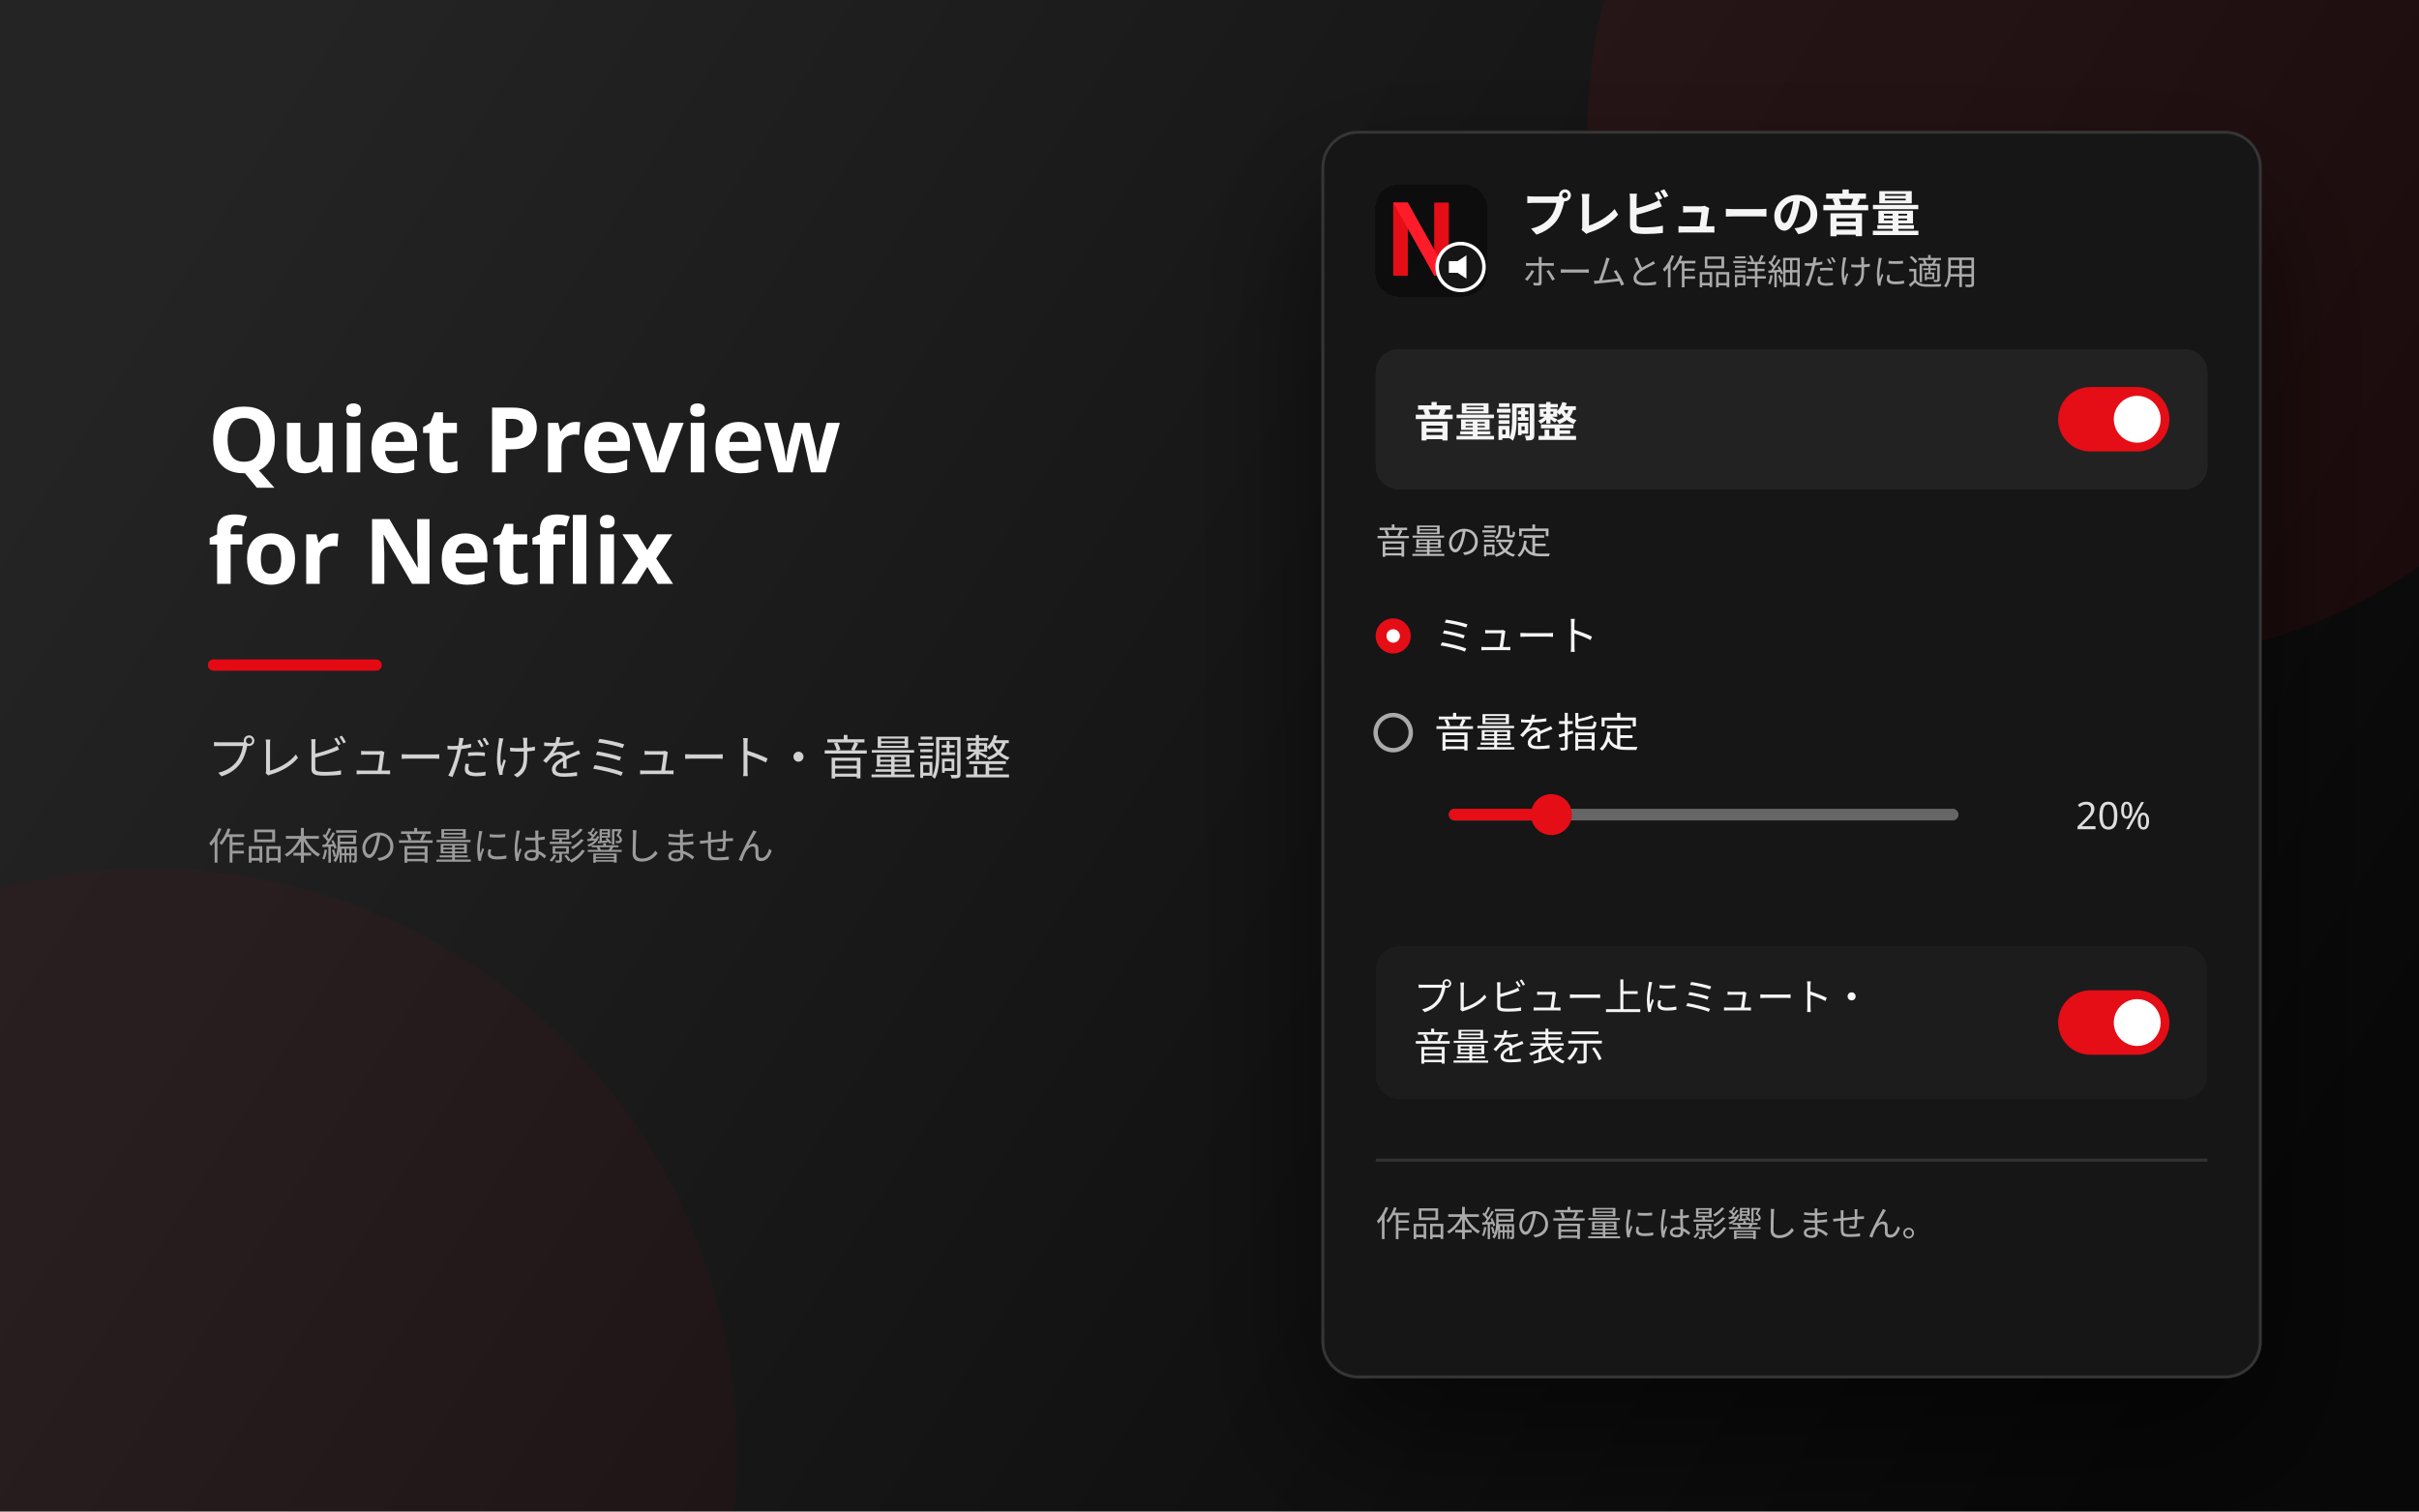
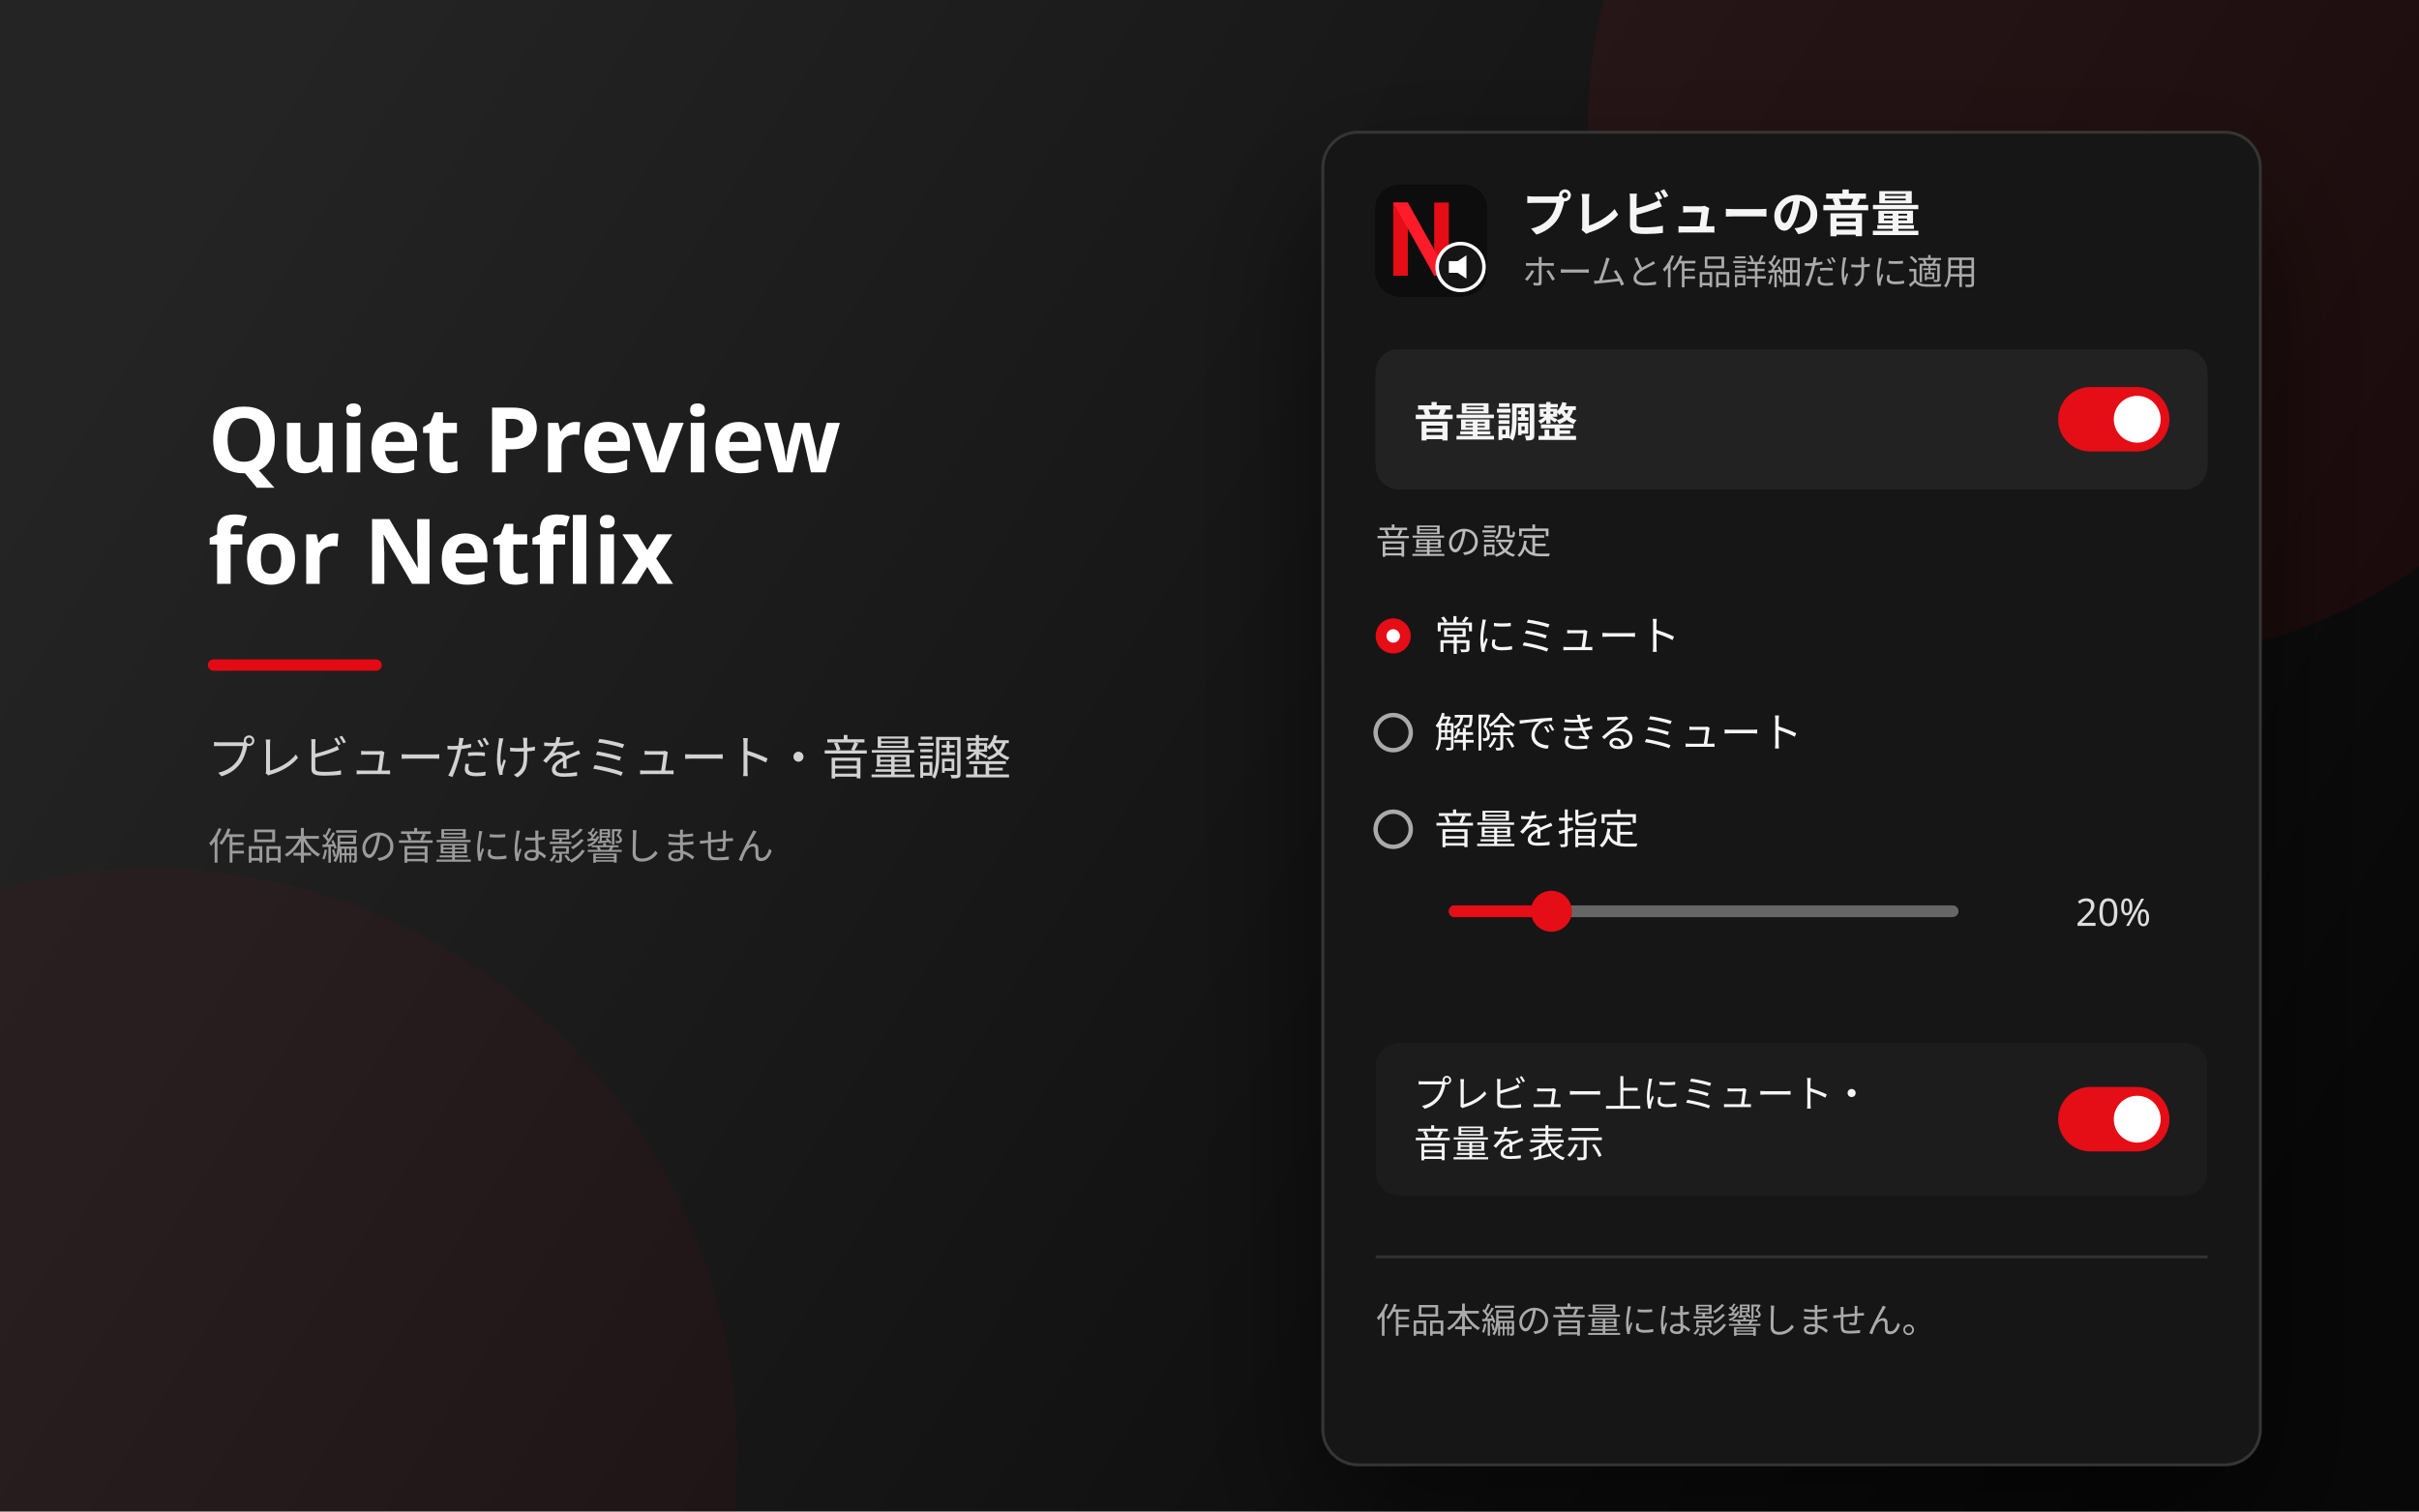
<svg xmlns="http://www.w3.org/2000/svg" width="1280" height="800" viewBox="0 0 1280 800">
  <defs>
    <linearGradient id="background" x1="120" y1="70" x2="1160" y2="730" gradientUnits="userSpaceOnUse">
      <stop stop-color="#242424" />
      <stop offset="1" stop-color="#080808" />
    </linearGradient>
    <linearGradient id="redGlow" x1="0" y1="0" x2="1" y2="1">
      <stop stop-color="#ff2934" />
      <stop offset="1" stop-color="#a80810" />
    </linearGradient>
    <filter id="shadow" x="-30%" y="-30%" width="160%" height="160%">
      <feDropShadow dx="0" dy="22" stdDeviation="24" flood-color="#000" flood-opacity=".55" />
    </filter>
  </defs>
  <rect width="1280" height="800" fill="url(#background)" />
  <circle cx="1120" cy="70" r="280" fill="#e50914" opacity=".08" />
  <circle cx="80" cy="770" r="310" fill="#e50914" opacity=".05" />
  <g font-family="Yu Gothic, Meiryo, sans-serif">
    <text x="110" y="250" fill="#fff" font-size="48" font-weight="700">Quiet Preview</text>
    <text x="110" y="309" fill="#fff" font-size="48" font-weight="700">for Netflix</text>
    <rect x="110" y="349" width="92" height="6" rx="3" fill="#e50914" />
    <text x="110" y="410" fill="#d2d2d2" font-size="25">プレビューだけをミュート・音量調整</text>
    <text x="110" y="455" fill="#9b9b9b" font-size="20">作品本編の音量には影響しません</text>
  </g>
  <g transform="translate(700 70) scale(1.55)" filter="url(#shadow)">
-     <rect width="320" height="425" rx="12" fill="#141414" stroke="#363636" />
+     <rect width="320" height="455" rx="12" fill="#141414" stroke="#363636" />
    <g transform="translate(18 18)" font-family="Yu Gothic, Meiryo, sans-serif">
      <g>
        <rect width="38" height="38" rx="8" fill="#080808" />
        <path d="M6 6h5v25H6zM20 6h5v25H20z" fill="#e50914" />
        <path d="M6 6h5l14 25h-5z" fill="#ff1f2b" />
        <circle cx="29" cy="28" r="8" fill="#181818" stroke="#fff" stroke-width="1.2" />
        <path d="M25 26v4h3l3 2v-8l-3 2h-3Z" fill="#fff" />
        <text x="50" y="16" fill="#f5f5f5" font-size="17" font-weight="700">プレビューの音量</text>
        <text x="50" y="34" fill="#aaa" font-size="12">ホームと作品詳細だけに適用</text>
      </g>
      <g transform="translate(0 56)">
        <rect width="284" height="48" rx="8" fill="#242424" />
        <text x="13" y="30" fill="#f5f5f5" font-size="14" font-weight="600">音量調整</text>
        <rect x="233" y="13" width="38" height="22" rx="11" fill="#e50914" />
        <circle cx="260" cy="24" r="8" fill="#fff" />
      </g>
      <g transform="translate(0 126)">
        <text x="0" y="0" fill="#bbb" font-size="12">音量の設定</text>
        <circle cx="6" cy="28" r="6" fill="#e50914" />
        <circle cx="6" cy="28" r="2.3" fill="#fff" />
-         <text x="20" y="33" fill="#f5f5f5" font-size="14">ミュート</text>
+         <text x="20" y="33" fill="#f5f5f5" font-size="14">常にミュート</text>
        <circle cx="6" cy="61" r="6" fill="none" stroke="#aaa" stroke-width="1.5" />
-         <text x="20" y="66" fill="#f5f5f5" font-size="14">音量を指定</text>
-         <rect x="25" y="87" width="174" height="4" rx="2" fill="#666" />
-         <rect x="25" y="87" width="35" height="4" rx="2" fill="#e50914" />
-         <circle cx="60" cy="89" r="7" fill="#e50914" />
-         <text x="239" y="94" fill="#ddd" font-size="13">20%</text>
+         <text x="20" y="66" fill="#f5f5f5" font-size="14">解除できるミュート</text>
+         <circle cx="6" cy="94" r="6" fill="none" stroke="#aaa" stroke-width="1.5" />
+         <text x="20" y="99" fill="#f5f5f5" font-size="14">音量を指定</text>
+         <rect x="25" y="120" width="174" height="4" rx="2" fill="#666" />
+         <rect x="25" y="120" width="35" height="4" rx="2" fill="#e50914" />
+         <circle cx="60" cy="122" r="7" fill="#e50914" />
+         <text x="239" y="127" fill="#ddd" font-size="13">20%</text>
      </g>
-       <g transform="translate(0 260)">
+       <g transform="translate(0 293)">
        <rect width="284" height="52" rx="8" fill="#1e1e1e" />
        <text x="13" y="22" fill="#f5f5f5" font-size="13">プレビュー上にミュート・</text>
        <text x="13" y="39" fill="#f5f5f5" font-size="13">音量を表示</text>
        <rect x="233" y="15" width="38" height="22" rx="11" fill="#e50914" />
        <circle cx="260" cy="26" r="8" fill="#fff" />
      </g>
-       <line x1="0" y1="333" x2="284" y2="333" stroke="#333" />
-       <text x="0" y="359" fill="#aaa" font-size="12">作品本編の音量には影響しません。</text>
+       <line x1="0" y1="366" x2="284" y2="366" stroke="#333" />
+       <text x="0" y="392" fill="#aaa" font-size="12">作品本編の音量には影響しません。</text>
    </g>
  </g>
</svg>
